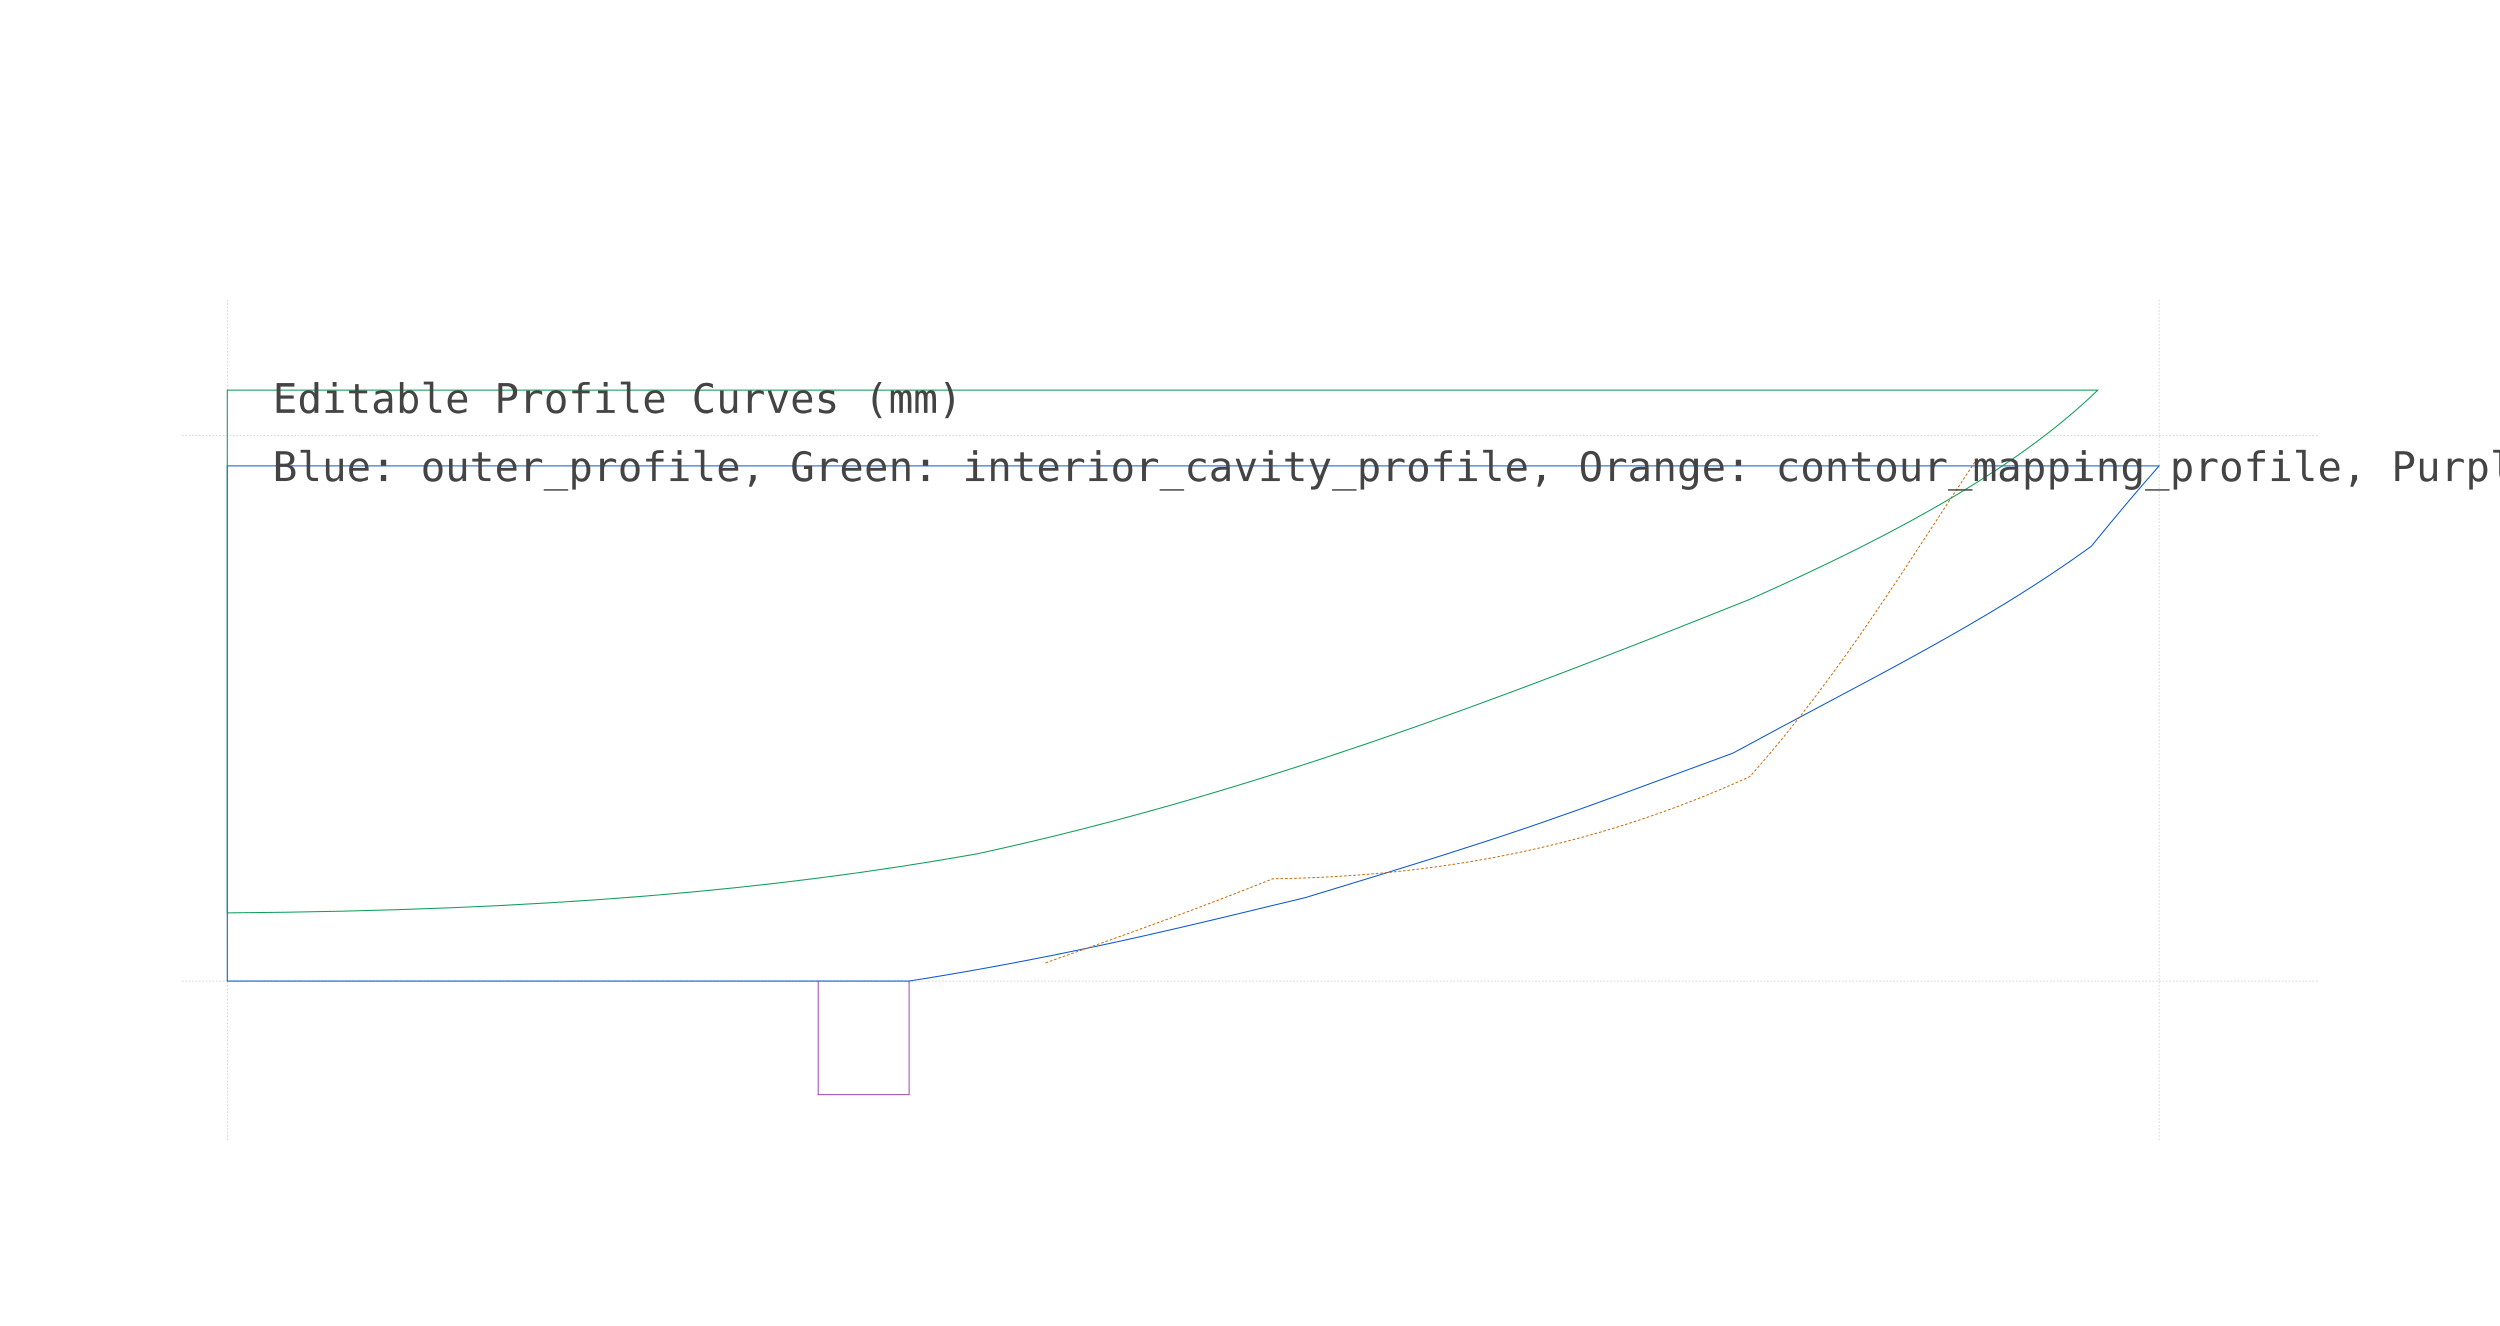
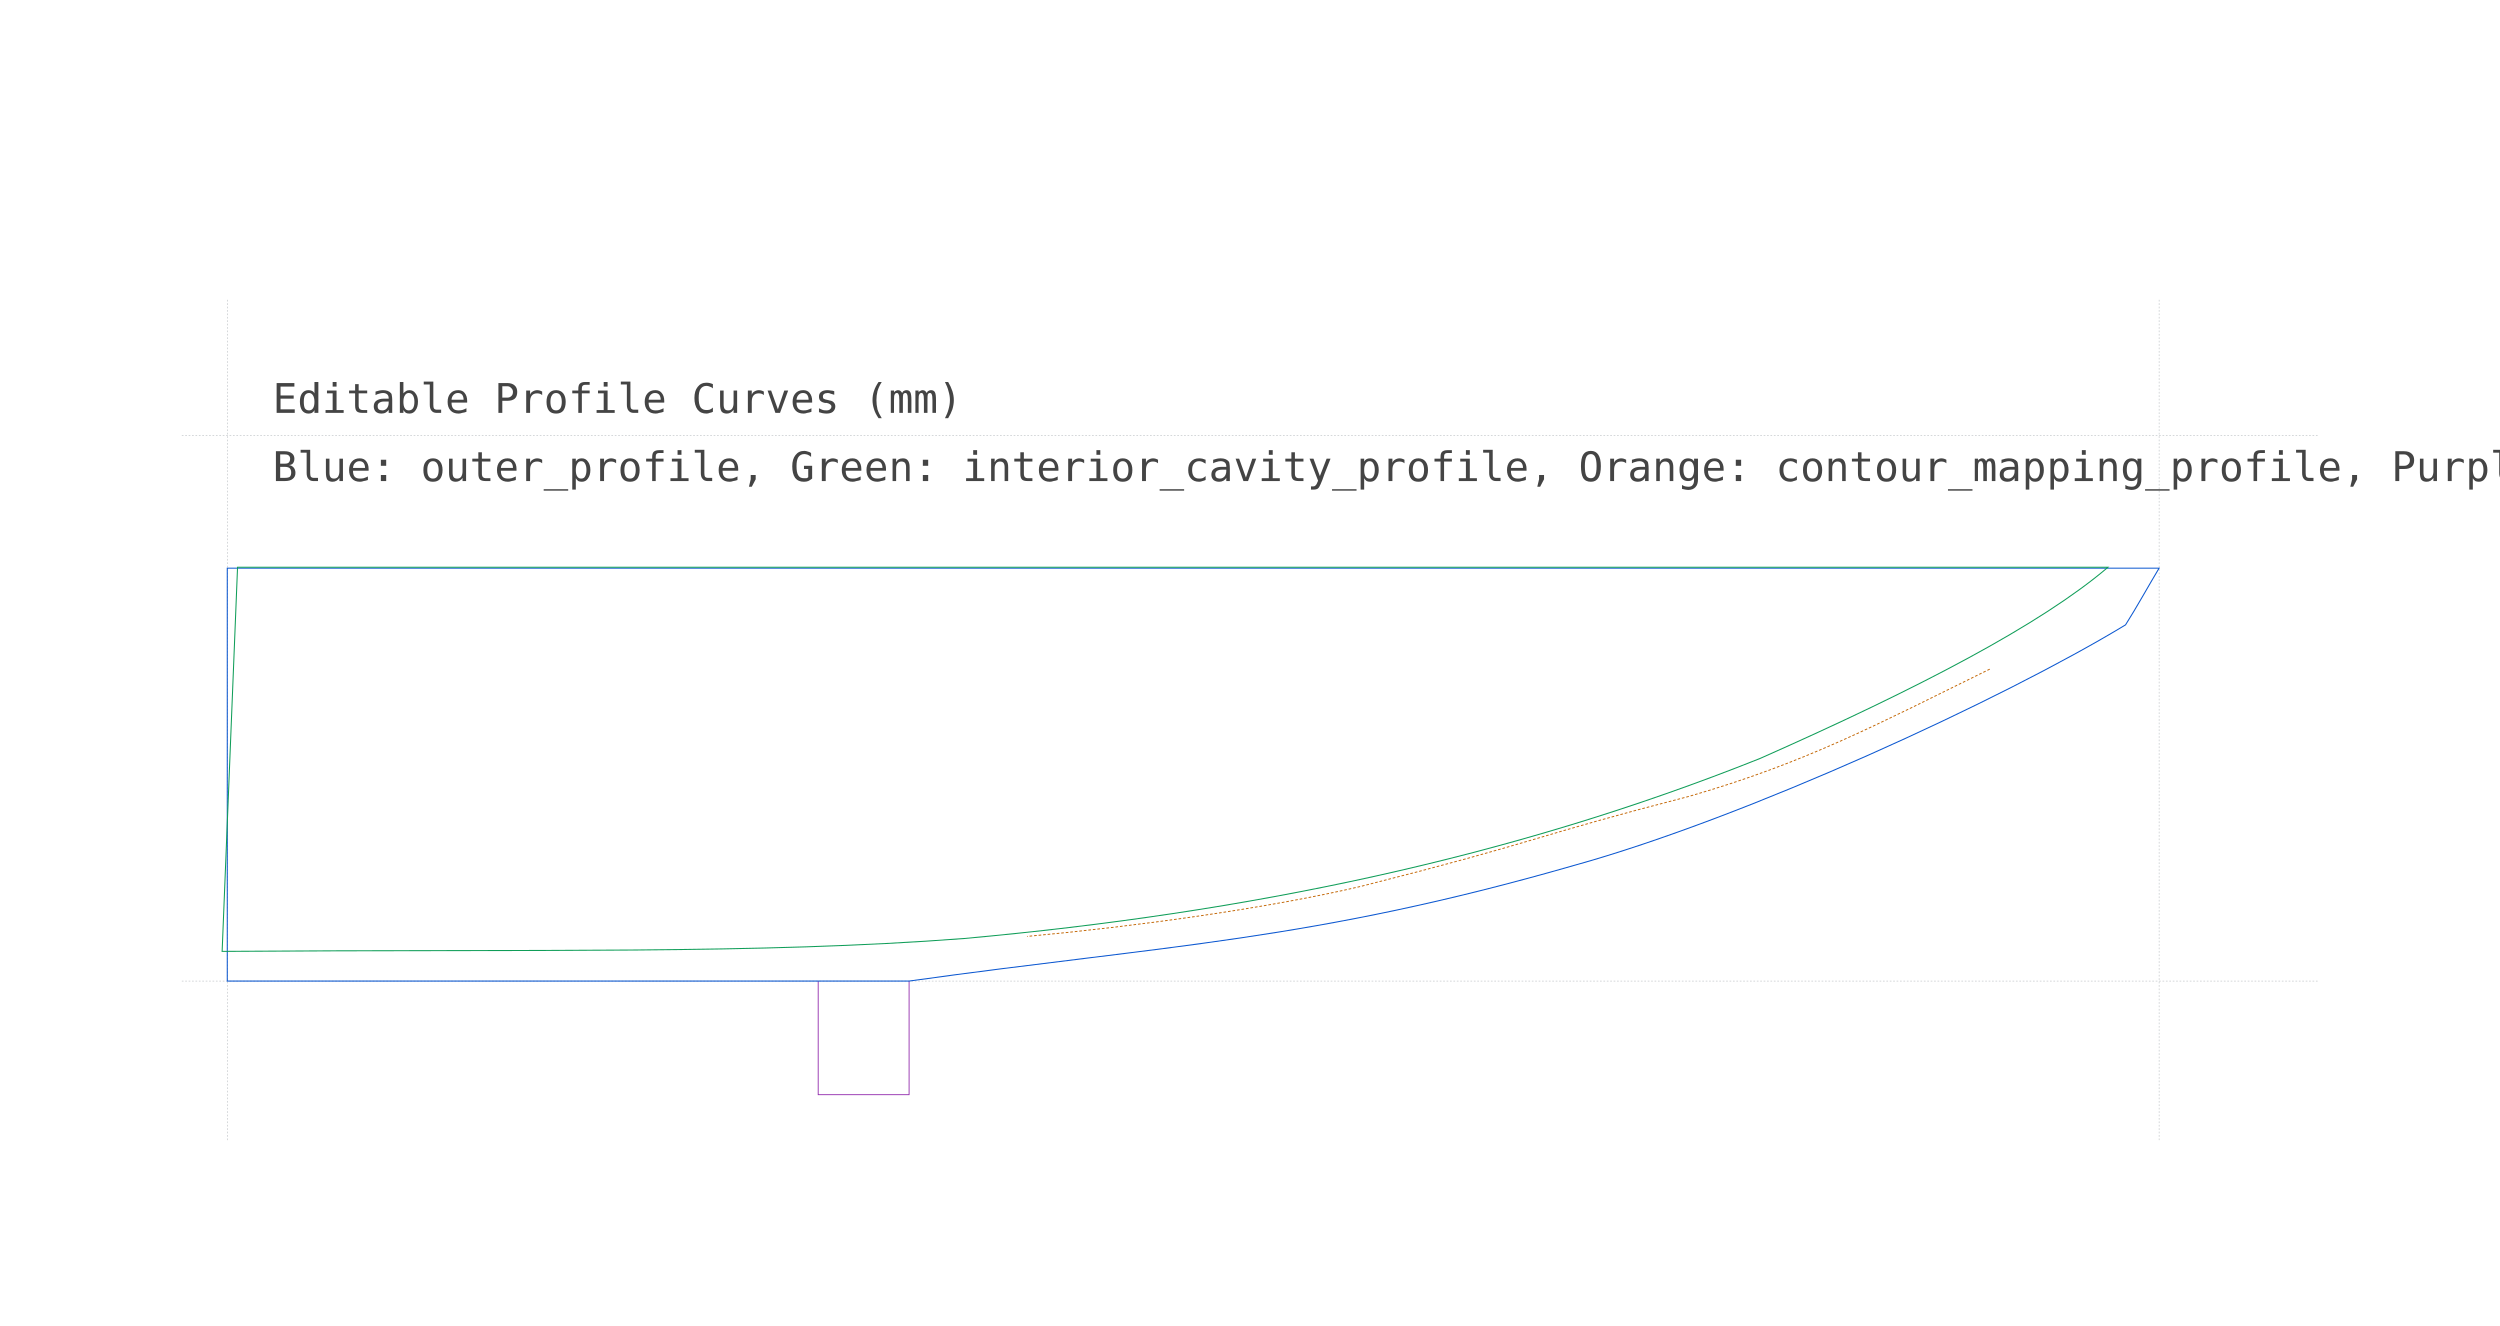
<svg xmlns="http://www.w3.org/2000/svg" width="1320" height="700" viewBox="-10 -8 110 44" version="1.1" id="svg5">
  <defs id="defs1">
    <style id="style1">
      .guide { stroke: #9aa0a6; stroke-width: 0.22; fill: none; stroke-dasharray: 0.9 0.9; vector-effect: non-scaling-stroke; }
      .outer { stroke: #0b57d0; stroke-width: 0.55; fill: none; vector-effect: non-scaling-stroke; }
      .inner { stroke: #0f9d58; stroke-width: 0.55; fill: none; vector-effect: non-scaling-stroke; }
      .mapping { stroke: #c26401; stroke-width: 0.5; fill: none; stroke-dasharray: 1.4 1; vector-effect: non-scaling-stroke; }
      .foot { stroke: #8e24aa; stroke-width: 0.45; fill: none; vector-effect: non-scaling-stroke; }
      .label { font-size: 1.8px; fill: #444; font-family: ui-monospace, Menlo, monospace; }
    </style>
  </defs>
  <g id="model_space" transform="translate(0 28) scale(1 -1)">
    <line class="guide" x1="0" y1="-7" x2="0" y2="30" id="line1" />
    <line class="guide" x1="-2" y1="0" x2="92" y2="0" id="line2" />
    <line class="guide" x1="-2" y1="24" x2="92" y2="24" id="line3" />
    <line class="guide" x1="85" y1="-7" x2="85" y2="30" id="line4" />
    <polyline id="foot_ridge_profile" class="foot" points="26,0 26,-5 30,-5 30,0" />
-     <path id="outer_profile" class="outer" d="m 0,0 h 30 c 7.726,1.216 13.785,2.811 17.42,3.668 9.761,2.955 10.945,3.462 18.827,6.36 5.728,3.127 11.042,5.664 15.769,9.102 1.184,1.445 1.832,2.225 2.984,3.537 H 0 Z" />
-     <path id="interior_cavity_profile" class="inner" d="M 0,3          C 14,3.1 24,4.0 33,5.6          C 45,8.2 56,12.4 67,16.8          C 74,19.9 79,22.8 82.3,26          L 0,26          Z" />
-     <path id="contour_mapping_profile" class="mapping" d="M 77,23          C 74,18.5 71,13.5 67,9          C 60,5.8 53,4.6 46,4.5          C 43,3.3 40,2.2 36,0.8" />
+     <path id="outer_profile" class="outer" d="M 0,0 H 30 C 41.401,1.594 47.715,1.766 59.261,5.089 66.829,7.187 78.118,12.394 83.523,15.672 83.964,16.359 84.637,17.567 85,18.167 H 0 Z" />
+     <path id="interior_cavity_profile" class="inner" d="m -0.226,1.306 c 14,0.1 23.548,-0.129 32.661,0.567 12.452,1.132 24.016,3.525 35.016,7.925 7,3.1 12.339,5.887 15.3,8.41 H 0.452 Z" />
+     <path id="contour_mapping_profile" class="mapping" d="M 77.549,13.724 C 72.596,11.291 69.459,9.608 64.317,8.126 57.322,6.323 57.879,6.191 49.884,4.167 45.836,3.211 39.947,2.397 35.188,1.964" />
  </g>
  <text class="label" x="2" y="3" id="text4">Editable Profile Curves (mm)</text>
  <text class="label" x="2" y="6" id="text5">Blue: outer_profile, Green: interior_cavity_profile, Orange: contour_mapping_profile, Purple: foot_ridge_profile</text>
</svg>
